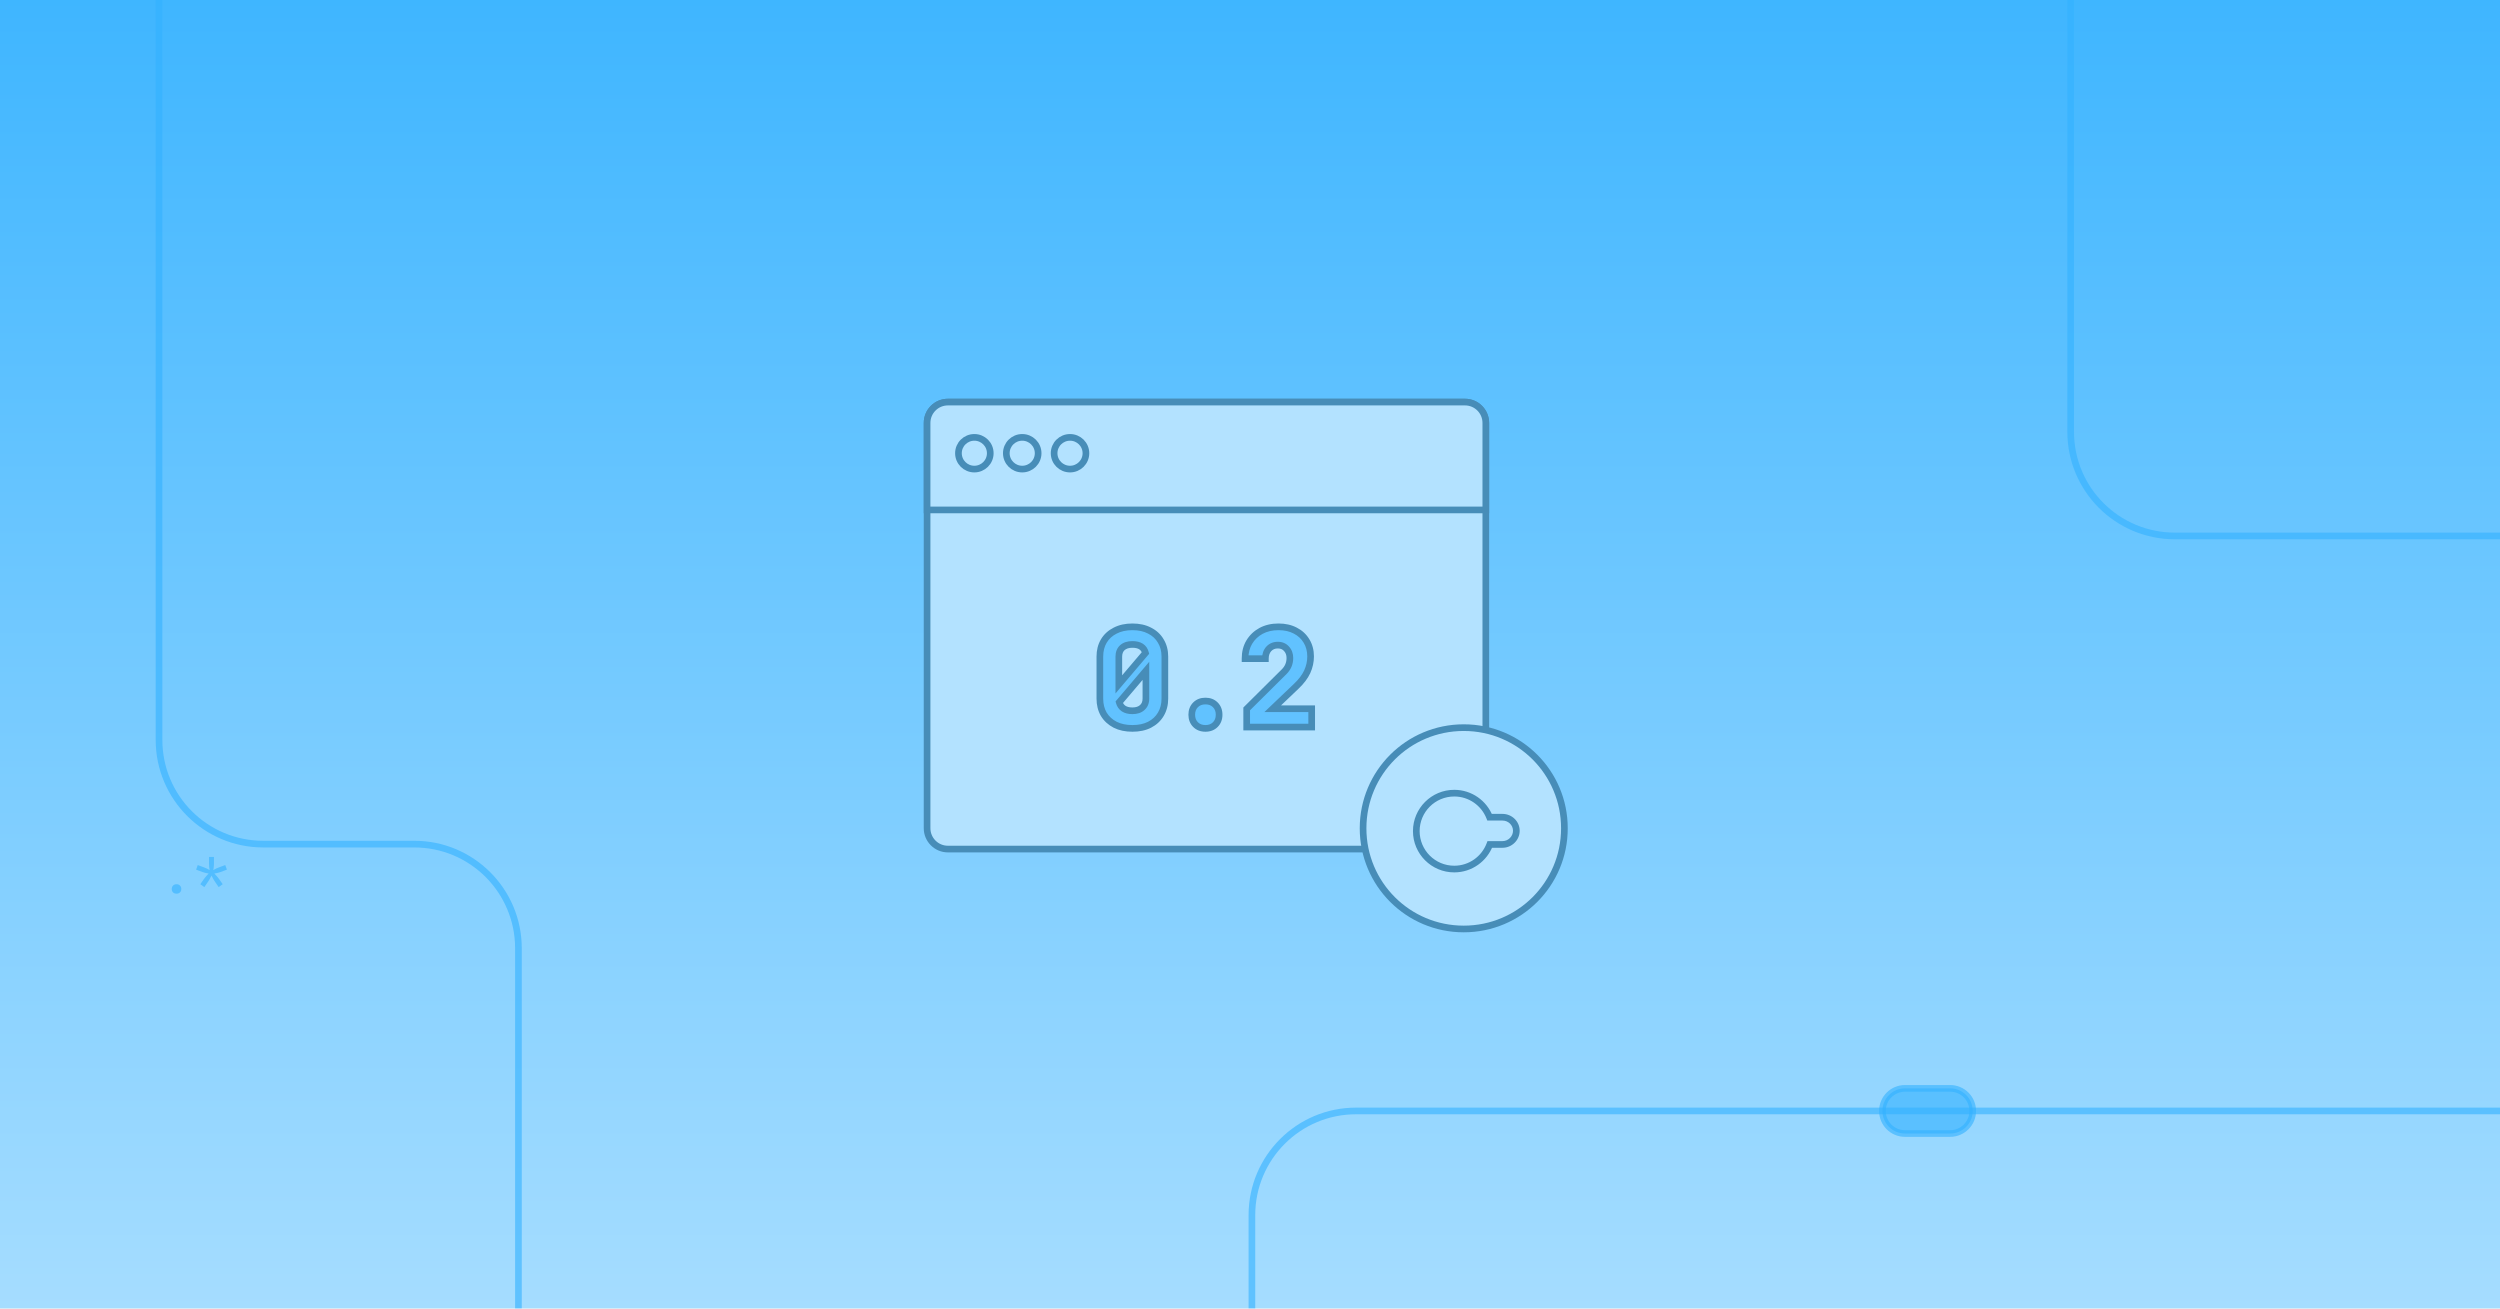
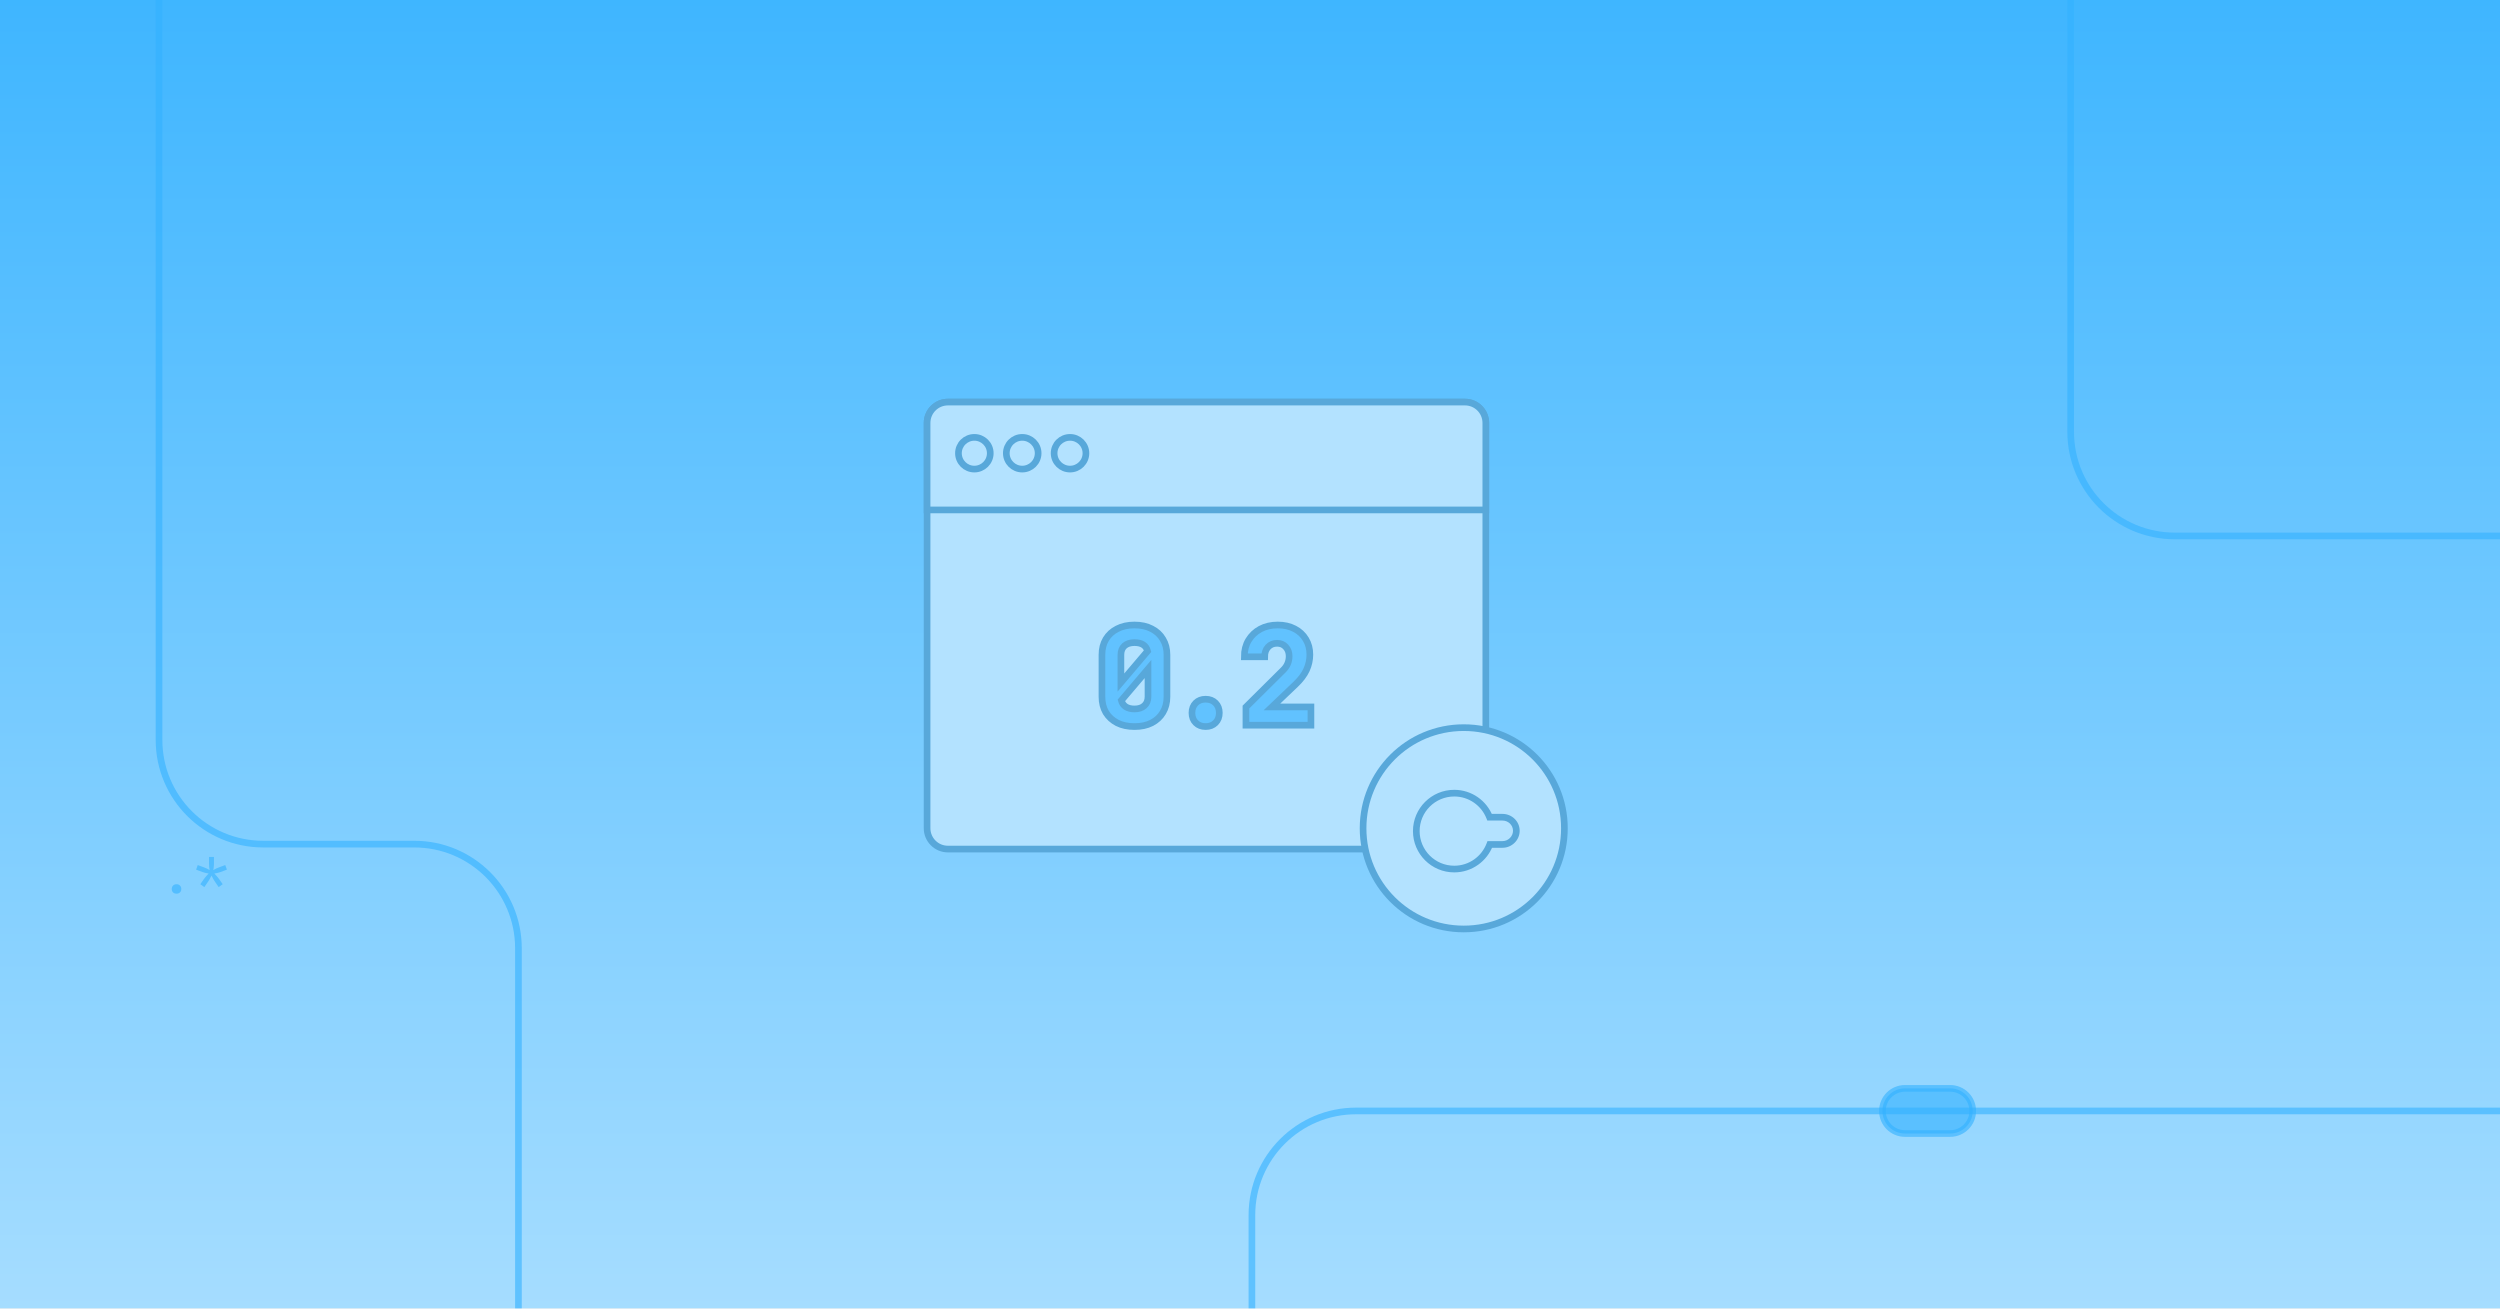
<svg xmlns="http://www.w3.org/2000/svg" width="1200" height="628" fill="none" viewBox="0 0 1200 628">
+   <style id="thin-strokes">@media (min-width: 500px) { [stroke-width="3.2"] { stroke-width: 2; } }</style>
  <g clip-path="url(#clip0_16964_39954)">
    <g clip-path="url(#clip1_16964_39954)">
      <path fill="url(#paint0_linear_16964_39954)" d="M0 0h1200v630H0z" transform="translate(0 -1)" />
      <path stroke="#33b1ff" stroke-linecap="round" stroke-linejoin="round" stroke-opacity=".6" stroke-width="3.2" d="M1226.31 533.254H650.916c-27.614 0-50 22.386-50 50v68.602" />
      <path stroke="#33b1ff" stroke-linejoin="round" stroke-opacity=".6" stroke-width="3.2" d="M248.85 644.159V455.174c0-27.614-22.386-50-50.001-50h-72.515c-27.614.001-50-22.385-50-50V-83.83" />
      <path fill="#33b1ff" fill-opacity=".6" d="M84.734 428.965c-.691 0-1.251-.205-1.68-.616q-.616-.617-.616-1.596 0-1.036.616-1.68c.429-.429.989-.644 1.68-.644s1.241.215 1.652.644q.644.643.644 1.68 0 .98-.644 1.596c-.411.411-.961.616-1.652.616m13.345-3.164-1.932-1.372 1.82-2.604c.243-.336.569-.747.98-1.232.429-.485.831-.915 1.204-1.288q-.784-.113-1.652-.336t-1.372-.42l-2.996-1.12.784-2.212 3.024 1.12c.317.112.737.289 1.26.532.523.243.999.495 1.428.756-.093-.485-.168-.98-.224-1.484-.037-.523-.056-.961-.056-1.316v-3.5h2.352v3.5a19.05 19.05 0 0 1-.308 2.8q.672-.392 1.428-.756c.523-.243.952-.42 1.288-.532l3.024-1.12.784 2.212-2.996 1.12c-.336.131-.793.271-1.372.42s-1.129.261-1.652.336c.373.373.775.812 1.204 1.316.429.485.756.887.98 1.204l1.82 2.604-1.932 1.372-1.82-2.632c-.224-.317-.495-.756-.812-1.316s-.588-1.083-.812-1.568c-.224.485-.495 1.008-.812 1.568-.317.541-.588.98-.812 1.316z" />
      <path stroke="#33b1ff" stroke-linejoin="round" stroke-opacity=".6" stroke-width="3.2" d="M993.918-47.914V207.254c0 27.614 22.382 50 50.002 50h200.96" />
      <rect width="21.675" height="43.349" x="903.559" y="544.092" fill="#33b1ff" fill-opacity=".6" stroke="#33b1ff" stroke-opacity=".6" stroke-width="3.2" rx="10.837" transform="rotate(-90 903.559 544.092)" />
    </g>
-     <rect width="268.19" height="214.552" x="445" y="193" fill="#b3e2ff" stroke="#478db8" stroke-miterlimit="10" stroke-width="3.2" rx="10" />
-     <path fill="#61c2ff" d="M543.534 349.628c-3.164 0-5.915-.585-8.255-1.755-2.34-1.213-4.16-2.882-5.46-5.005-1.257-2.167-1.885-4.68-1.885-7.54v-20.15c0-2.86.628-5.352 1.885-7.475 1.3-2.167 3.12-3.835 5.46-5.005 2.34-1.213 5.091-1.82 8.255-1.82 3.206 0 5.958.607 8.255 1.82 2.34 1.17 4.138 2.838 5.395 5.005 1.3 2.123 1.95 4.615 1.95 7.475v20.15c0 2.86-.65 5.373-1.95 7.54-1.257 2.123-3.055 3.792-5.395 5.005-2.297 1.17-5.049 1.755-8.255 1.755m-6.5-34.45v13.325l12.805-15.08c-.694-2.73-2.795-4.095-6.305-4.095-2.037 0-3.64.52-4.81 1.56-1.127 1.04-1.69 2.47-1.69 4.29m6.5 26c2.036 0 3.618-.52 4.745-1.56q1.755-1.56 1.755-4.29v-13.325l-12.805 15.08c.346 1.3 1.061 2.318 2.145 3.055 1.083.693 2.47 1.04 4.16 1.04m35.074 8.45c-1.95 0-3.531-.607-4.745-1.82-1.213-1.213-1.82-2.795-1.82-4.745s.607-3.532 1.82-4.745c1.214-1.213 2.795-1.82 4.745-1.82s3.532.607 4.745 1.82c1.214 1.213 1.82 2.795 1.82 4.745s-.606 3.532-1.82 4.745c-1.213 1.213-2.795 1.82-4.745 1.82m19.8-.65v-8.71l18.005-17.875c1.82-1.82 2.73-4.008 2.73-6.565 0-1.777-.542-3.25-1.625-4.42-1.04-1.17-2.427-1.755-4.16-1.755-1.777 0-3.228.607-4.355 1.82-1.083 1.213-1.625 2.773-1.625 4.68h-9.75c0-3.033.672-5.677 2.015-7.93 1.387-2.297 3.272-4.095 5.655-5.395q3.64-1.95 8.385-1.95c3.077 0 5.763.607 8.06 1.82 2.297 1.17 4.095 2.838 5.395 5.005q1.95 3.184 1.95 7.41c0 2.513-.542 4.962-1.625 7.345-1.083 2.34-2.838 4.658-5.265 6.955l-11.31 10.79h18.72v8.775z" />
-     <path fill="#478db8" d="m535.279 347.873-.737 1.42.011.006.01.005zm-5.46-5.005-1.384.803.009.016.01.016zm0-35.165-1.372-.823-.005.008zm5.46-5.005.715 1.431.011-.005.01-.006zm16.51 0-.748 1.415.016.008.016.008zm5.395 5.005-1.384.803.009.016.01.016zm0 35.165-1.372-.823-.005.008zm-5.395 5.005.726 1.426.01-.006zm-14.755-19.37h-1.6v4.356l2.819-3.32zm12.805-15.08 1.219 1.036.535-.63-.203-.8zm-11.115-2.535-1.063-1.196-.011.01-.011.01zm9.555 28.73-1.063-1.196-.011.01-.011.01zm1.755-17.615h1.6v-4.356l-2.82 3.32zm-12.805 15.08-1.22-1.036-.542.639.216.809zm2.145 3.055-.9 1.323.019.013.018.012zm4.16 9.49v-1.6c-2.966 0-5.464-.548-7.54-1.586l-.715 1.431-.716 1.431c2.604 1.302 5.61 1.924 8.971 1.924zm-8.255-1.755.736-1.42c-2.097-1.088-3.693-2.56-4.832-4.42l-1.364.835-1.365.835c1.461 2.387 3.505 4.251 6.088 5.59zm-5.46-5.005 1.384-.803c-1.096-1.89-1.669-4.118-1.669-6.737h-3.2c0 3.101.684 5.899 2.101 8.343zm-1.885-7.54h1.6v-20.15h-3.2v20.15zm0-20.15h1.6c0-2.62.573-4.82 1.662-6.66l-1.377-.815-1.377-.815c-1.425 2.407-2.108 5.19-2.108 8.29zm1.885-7.475 1.372.823c1.137-1.896 2.725-3.358 4.803-4.397l-.715-1.431-.716-1.431c-2.602 1.301-4.654 3.176-6.116 5.613zm5.46-5.005.736 1.42c2.071-1.074 4.561-1.64 7.519-1.64v-3.2c-3.369 0-6.383.647-8.992 2zm8.255-1.82v1.6c3.006 0 5.489.568 7.507 1.635l.748-1.415.747-1.415c-2.575-1.36-5.595-2.005-9.002-2.005zm8.255 1.82-.716 1.431c2.074 1.037 3.634 2.493 4.727 4.377l1.384-.803 1.384-.803c-1.421-2.449-3.457-4.33-6.064-5.633zm5.395 5.005-1.365.835c1.124 1.837 1.715 4.03 1.715 6.64h3.2c0-3.11-.71-5.9-2.186-8.31zm1.95 7.475h-1.6v20.15h3.2v-20.15zm0 20.15h-1.6c0 2.609-.59 4.83-1.722 6.717l1.372.823 1.372.823c1.468-2.447 2.178-5.252 2.178-8.363zm-1.95 7.54-1.377-.815c-1.094 1.848-2.662 3.314-4.755 4.4l.737 1.42.736 1.42c2.587-1.341 4.616-3.211 6.036-5.61zm-5.395 5.005-.726-1.426c-2.024 1.031-4.515 1.581-7.529 1.581v3.2c3.399 0 6.411-.62 8.981-1.929zm-14.755-32.695h-1.6v13.325h3.2v-13.325zm0 13.325 1.219 1.036 12.805-15.08-1.219-1.036-1.22-1.036-12.805 15.08zm12.805-15.08 1.551-.394c-.433-1.703-1.345-3.09-2.776-4.019-1.395-.906-3.135-1.282-5.08-1.282v3.2c1.564 0 2.63.306 3.337.766.671.435 1.156 1.096 1.417 2.123zm-6.305-4.095v-1.6c-2.308 0-4.331.593-5.873 1.964l1.063 1.196 1.063 1.196c.798-.709 1.981-1.156 3.747-1.156zm-4.81 1.56-1.085-1.176c-1.517 1.4-2.205 3.29-2.205 5.466h3.2c0-1.464.438-2.434 1.175-3.114zm4.81 30.29v1.6c2.304 0 4.322-.592 5.83-1.984l-1.085-1.176-1.085-1.176c-.745.688-1.891 1.136-3.66 1.136zm4.745-1.56 1.063 1.196c1.568-1.394 2.292-3.291 2.292-5.486h-3.2c0 1.445-.447 2.408-1.218 3.094zm1.755-4.29h1.6v-13.325h-3.2v13.325zm0-13.325-1.22-1.036-12.805 15.08 1.22 1.036 1.219 1.036 12.805-15.08zm-12.805 15.08-1.546.412c.443 1.661 1.381 3.007 2.791 3.966l.9-1.323.899-1.323c-.756-.514-1.248-1.205-1.498-2.144zm2.145 3.055-.863 1.348c1.41.902 3.121 1.292 5.023 1.292v-3.2c-1.479 0-2.541-.303-3.298-.788zm34.489 7.67-1.131 1.131zm0-9.49-1.131-1.131zm9.49 9.49 1.132 1.131zm-4.745 1.82v-1.6c-1.588 0-2.742-.48-3.613-1.351l-1.132 1.131-1.131 1.131c1.555 1.556 3.565 2.289 5.876 2.289zm-4.745-1.82 1.132-1.131c-.872-.872-1.352-2.025-1.352-3.614h-3.2c0 2.311.734 4.321 2.289 5.876zm-1.82-4.745h1.6c0-1.589.48-2.742 1.352-3.614l-1.132-1.131-1.131-1.131c-1.555 1.555-2.289 3.565-2.289 5.876zm1.82-4.745 1.132 1.131c.871-.871 2.025-1.351 3.613-1.351v-3.2c-2.311 0-4.321.733-5.876 2.289zm4.745-1.82v1.6c1.589 0 2.743.48 3.614 1.351l1.131-1.131 1.132-1.131c-1.555-1.556-3.565-2.289-5.877-2.289zm4.745 1.82-1.131 1.131c.872.872 1.351 2.025 1.351 3.614h3.2c0-2.311-.733-4.321-2.288-5.876zm1.82 4.745h-1.6c0 1.589-.479 2.742-1.351 3.614l1.131 1.131 1.132 1.131c1.555-1.555 2.288-3.565 2.288-5.876zm-1.82 4.745-1.131-1.131c-.871.871-2.025 1.351-3.614 1.351v3.2c2.312 0 4.322-.733 5.877-2.289zm15.055 1.17h-1.6v1.6h1.6zm0-8.71-1.127-1.135-.473.469v.666zm18.005-17.875 1.127 1.135.004-.004zm1.105-10.985-1.196 1.063.011.012.011.012zm-8.515.065-1.172-1.089-.011.012-.01.011zm-1.625 4.68v1.6h1.6v-1.6zm-9.75 0h-1.6v1.6h1.6zm2.015-7.93-1.37-.827-.004.008zm5.655-5.395-.756-1.41-.01.005zm16.445-.13-.747 1.415.01.005.011.006zm5.395 5.005-1.372.823.004.006.003.006zm.325 14.755 1.452.672.005-.01zm-5.265 6.955-1.1-1.162-.004.004zm-11.31 10.79-1.104-1.158-2.891 2.758h3.995zm18.72 0h1.6v-1.6h-1.6zm0 8.775v1.6h1.6v-1.6zm-31.2 0h1.6v-8.71h-3.2v8.71zm0-8.71 1.127 1.135 18.005-17.875-1.127-1.135-1.127-1.135-18.005 17.875zm18.005-17.875 1.131 1.131c2.118-2.117 3.199-4.712 3.199-7.696h-3.2c0 2.129-.739 3.911-2.261 5.434zm2.73-6.565h1.6c0-2.13-.662-4.007-2.051-5.507l-1.174 1.087-1.174 1.087c.777.84 1.199 1.91 1.199 3.333zm-1.625-4.42 1.196-1.063c-1.378-1.55-3.22-2.292-5.356-2.292v3.2c1.331 0 2.262.429 2.964 1.218zm-4.16-1.755v-1.6c-2.185 0-4.074.766-5.527 2.331l1.172 1.089 1.172 1.089c.801-.862 1.815-1.309 3.183-1.309zm-4.355 1.82-1.193-1.066c-1.39 1.556-2.032 3.518-2.032 5.746h3.2c0-1.585.441-2.744 1.219-3.614zm-1.625 4.68v-1.6h-9.75v3.2h9.75zm-9.75 0h1.6c0-2.791.615-5.142 1.789-7.111l-1.374-.819-1.374-.819c-1.513 2.537-2.241 5.473-2.241 8.749zm2.015-7.93 1.37.827c1.238-2.051 2.913-3.651 5.051-4.817l-.766-1.405-.766-1.405c-2.629 1.434-4.724 3.431-6.259 5.973zm5.655-5.395.756 1.41c2.161-1.158 4.69-1.76 7.629-1.76v-3.2c-3.387 0-6.449.698-9.141 2.14zm8.385-1.95v1.6c2.864 0 5.285.564 7.313 1.635l.747-1.415.747-1.415c-2.566-1.355-5.518-2.005-8.807-2.005zm8.06 1.82-.726 1.426c2.035 1.036 3.607 2.498 4.749 4.402l1.372-.823 1.372-.823c-1.458-2.43-3.482-4.304-6.041-5.608zm5.395 5.005-1.365.835c1.127 1.841 1.715 4.014 1.715 6.575h3.2c0-3.072-.712-5.839-2.185-8.245zm1.95 7.41h-1.6c0 2.275-.489 4.499-1.482 6.683l1.457.662 1.457.662c1.173-2.582 1.768-5.256 1.768-8.007zm-1.625 7.345-1.452-.672c-.977 2.11-2.592 4.268-4.913 6.465l1.1 1.162 1.1 1.162c2.532-2.397 4.427-4.875 5.617-7.445zm-5.265 6.955-1.104-1.158-11.31 10.79 1.104 1.158 1.104 1.158 11.31-10.79zm-11.31 10.79v1.6h18.72v-3.2h-18.72zm18.72 0h-1.6v8.775h3.2v-8.775zm0 8.775v-1.6h-31.2v3.2h31.2z" />
-     <path fill="#b3e2ff" stroke="#478db8" stroke-miterlimit="10" stroke-width="3.2" d="M445 203c0-5.523 4.477-10 10-10h248.19c5.523 0 10 4.477 10 10v41.756H445z" />
-     <path fill="#b3e2ff" stroke="#478db8" stroke-miterlimit="10" stroke-width="3.2" d="M467.691 225.16c4.217 0 7.635-3.408 7.635-7.611s-3.418-7.611-7.635-7.611c-4.218 0-7.636 3.408-7.636 7.611s3.418 7.611 7.636 7.611Zm22.98 0c4.217 0 7.636-3.408 7.636-7.611s-3.419-7.611-7.636-7.611-7.636 3.408-7.636 7.611 3.419 7.611 7.636 7.611Zm22.94 0c4.217 0 7.635-3.408 7.635-7.611s-3.418-7.611-7.635-7.611c-4.218 0-7.636 3.408-7.636 7.611s3.418 7.611 7.636 7.611Z" />
-     <path fill="#b3e2ff" stroke="#478db8" stroke-linecap="round" stroke-miterlimit="10" stroke-width="3.2" d="M702.595 445.909c-26.732 0-48.32-21.588-48.32-48.32s21.588-48.319 48.32-48.319 48.32 21.587 48.32 48.319-21.588 48.32-48.32 48.32Z" />
+     <rect width="268.19" height="214.552" x="445" y="193" fill="#b3e2ff" stroke="#58a8da" stroke-miterlimit="10" stroke-width="3.2" rx="10" />
+     <path fill="#61c2ff" stroke="#58a8da" stroke-miterlimit="10" stroke-width="3.2" d="M544.539 348.75c-3.163 0-5.915-.585-8.255-1.755-2.34-1.213-4.16-2.882-5.46-5.005-1.256-2.167-1.885-4.68-1.885-7.54V314.3c0-2.86.629-5.352 1.885-7.475 1.3-2.167 3.12-3.835 5.46-5.005 2.34-1.213 5.092-1.82 8.255-1.82 3.207 0 5.959.607 8.255 1.82 2.34 1.17 4.139 2.838 5.395 5.005 1.3 2.123 1.95 4.615 1.95 7.475v20.15c0 2.86-.65 5.373-1.95 7.54-1.256 2.123-3.055 3.792-5.395 5.005-2.296 1.17-5.048 1.755-8.255 1.755Zm-6.5-34.45v13.325l12.805-15.08c-.693-2.73-2.795-4.095-6.305-4.095-2.036 0-3.64.52-4.81 1.56-1.126 1.04-1.69 2.47-1.69 4.29Zm6.5 26c2.037 0 3.619-.52 4.745-1.56q1.755-1.56 1.755-4.29v-13.325l-12.805 15.08c.347 1.3 1.062 2.318 2.145 3.055 1.084.693 2.47 1.04 4.16 1.04Zm34.165 8.45c-1.95 0-3.532-.607-4.745-1.82-1.214-1.213-1.82-2.795-1.82-4.745s.606-3.532 1.82-4.745c1.213-1.213 2.795-1.82 4.745-1.82s3.531.607 4.745 1.82c1.213 1.213 1.82 2.795 1.82 4.745s-.607 3.532-1.82 4.745c-1.214 1.213-2.795 1.82-4.745 1.82Zm19.346-.65v-8.71l18.005-17.875c1.82-1.82 2.73-4.008 2.73-6.565 0-1.777-.542-3.25-1.625-4.42-1.04-1.17-2.427-1.755-4.16-1.755-1.777 0-3.229.607-4.355 1.82-1.084 1.213-1.625 2.773-1.625 4.68h-9.75c0-3.033.671-5.677 2.015-7.93 1.386-2.297 3.271-4.095 5.655-5.395q3.639-1.95 8.385-1.95c3.076 0 5.763.607 8.06 1.82 2.296 1.17 4.095 2.838 5.395 5.005q1.95 3.184 1.95 7.41c0 2.513-.542 4.962-1.625 7.345-1.084 2.34-2.839 4.658-5.265 6.955l-11.31 10.79h18.72v8.775z" />
+     <path fill="#b3e2ff" stroke="#58a8da" stroke-miterlimit="10" stroke-width="3.2" d="M445 203c0-5.523 4.477-10 10-10h248.19c5.523 0 10 4.477 10 10v41.756H445z" />
+     <path fill="#b3e2ff" stroke="#58a8da" stroke-miterlimit="10" stroke-width="3.2" d="M467.691 225.16c4.217 0 7.635-3.408 7.635-7.611s-3.418-7.611-7.635-7.611c-4.218 0-7.636 3.408-7.636 7.611s3.418 7.611 7.636 7.611Zm22.98 0c4.217 0 7.636-3.408 7.636-7.611s-3.419-7.611-7.636-7.611-7.636 3.408-7.636 7.611 3.419 7.611 7.636 7.611Zm22.94 0c4.217 0 7.635-3.408 7.635-7.611s-3.418-7.611-7.635-7.611c-4.218 0-7.636 3.408-7.636 7.611s3.418 7.611 7.636 7.611Z" />
+     <path fill="#b3e2ff" stroke="#58a8da" stroke-linecap="round" stroke-miterlimit="10" stroke-width="3.2" d="M702.595 445.909c-26.732 0-48.32-21.588-48.32-48.32s21.588-48.319 48.32-48.319 48.32 21.587 48.32 48.319-21.588 48.32-48.32 48.32Z" />
    <path fill="#b3e2ff" d="M698.038 380.714c7.71 0 14.301 4.791 16.959 11.557h6.225c3.619 0 6.622 2.896 6.622 6.488 0 3.591-3.003 6.572-6.622 6.572l-6.128.001c-2.592 6.901-9.25 11.814-17.056 11.814-10.059-.001-18.214-8.156-18.214-18.216s8.155-18.216 18.214-18.216" />
-     <path fill="#478db8" d="M698.038 380.714v-1.6zm16.959 11.557-1.489.586.399 1.014h1.09zm12.847 6.488h1.6zm-6.622 6.572v-1.6h-.001zm-6.128.001-.001-1.6h-1.108l-.389 1.038zm-17.056 11.814v1.6zm-18.214-18.216h-1.6zm18.214-18.216v1.6c7.03 0 13.044 4.367 15.47 10.543l1.489-.586 1.489-.585c-2.891-7.358-10.058-12.572-18.448-12.572zm16.959 11.557v1.6h6.225v-3.2h-6.225zm6.225 0v1.6c2.774 0 5.022 2.218 5.022 4.888h3.2c-.001-4.513-3.758-8.088-8.222-8.088zm6.622 6.488h-1.6c0 2.696-2.276 4.972-5.022 4.972v3.2c4.491 0 8.222-3.686 8.222-8.172zm-6.622 6.572-.001-1.6-6.128.001.001 1.6v1.6l6.128-.001zm-6.128.001-1.498-.562c-2.365 6.297-8.44 10.776-15.558 10.776v3.2c8.495 0 15.736-5.347 18.554-12.852zm-17.056 11.814v-1.6c-9.175-.001-16.614-7.44-16.614-16.616h-3.2c0 10.943 8.871 19.815 19.814 19.816zm-18.214-18.216h1.6c0-9.177 7.439-16.616 16.614-16.616v-3.2c-10.943 0-19.814 8.872-19.814 19.816z" />
+     <path fill="#58a8da" d="M698.038 380.714v-1.6zm16.959 11.557-1.489.586.399 1.014h1.09zm12.847 6.488h1.6zm-6.622 6.572v-1.6h-.001zm-6.128.001-.001-1.6h-1.108l-.389 1.038zm-17.056 11.814v1.6zm-18.214-18.216h-1.6zm18.214-18.216v1.6c7.03 0 13.044 4.367 15.47 10.543l1.489-.586 1.489-.585c-2.891-7.358-10.058-12.572-18.448-12.572zm16.959 11.557v1.6h6.225v-3.2h-6.225zm6.225 0v1.6c2.774 0 5.022 2.218 5.022 4.888h3.2c-.001-4.513-3.758-8.088-8.222-8.088zm6.622 6.488h-1.6c0 2.696-2.276 4.972-5.022 4.972v3.2c4.491 0 8.222-3.686 8.222-8.172zm-6.622 6.572-.001-1.6-6.128.001.001 1.6v1.6l6.128-.001zm-6.128.001-1.498-.562c-2.365 6.297-8.44 10.776-15.558 10.776v3.2c8.495 0 15.736-5.347 18.554-12.852zm-17.056 11.814v-1.6c-9.175-.001-16.614-7.44-16.614-16.616h-3.2c0 10.943 8.871 19.815 19.814 19.816zm-18.214-18.216h1.6c0-9.177 7.439-16.616 16.614-16.616v-3.2c-10.943 0-19.814 8.872-19.814 19.816z" />
  </g>
  <defs>
    <clipPath id="clip0_16964_39954">
      <path fill="#fff" d="M0 0h1200v628H0z" />
    </clipPath>
    <clipPath id="clip1_16964_39954">
      <path fill="#fff" d="M0-1h1200v630H0z" />
    </clipPath>
    <linearGradient id="paint0_linear_16964_39954" x1="587" x2="587" y1="-103.981" y2="767.01" gradientUnits="userSpaceOnUse">
      <stop stop-color="#2eafff" />
      <stop offset=".939" stop-color="#b3e2ff" />
    </linearGradient>
  </defs>
</svg>
